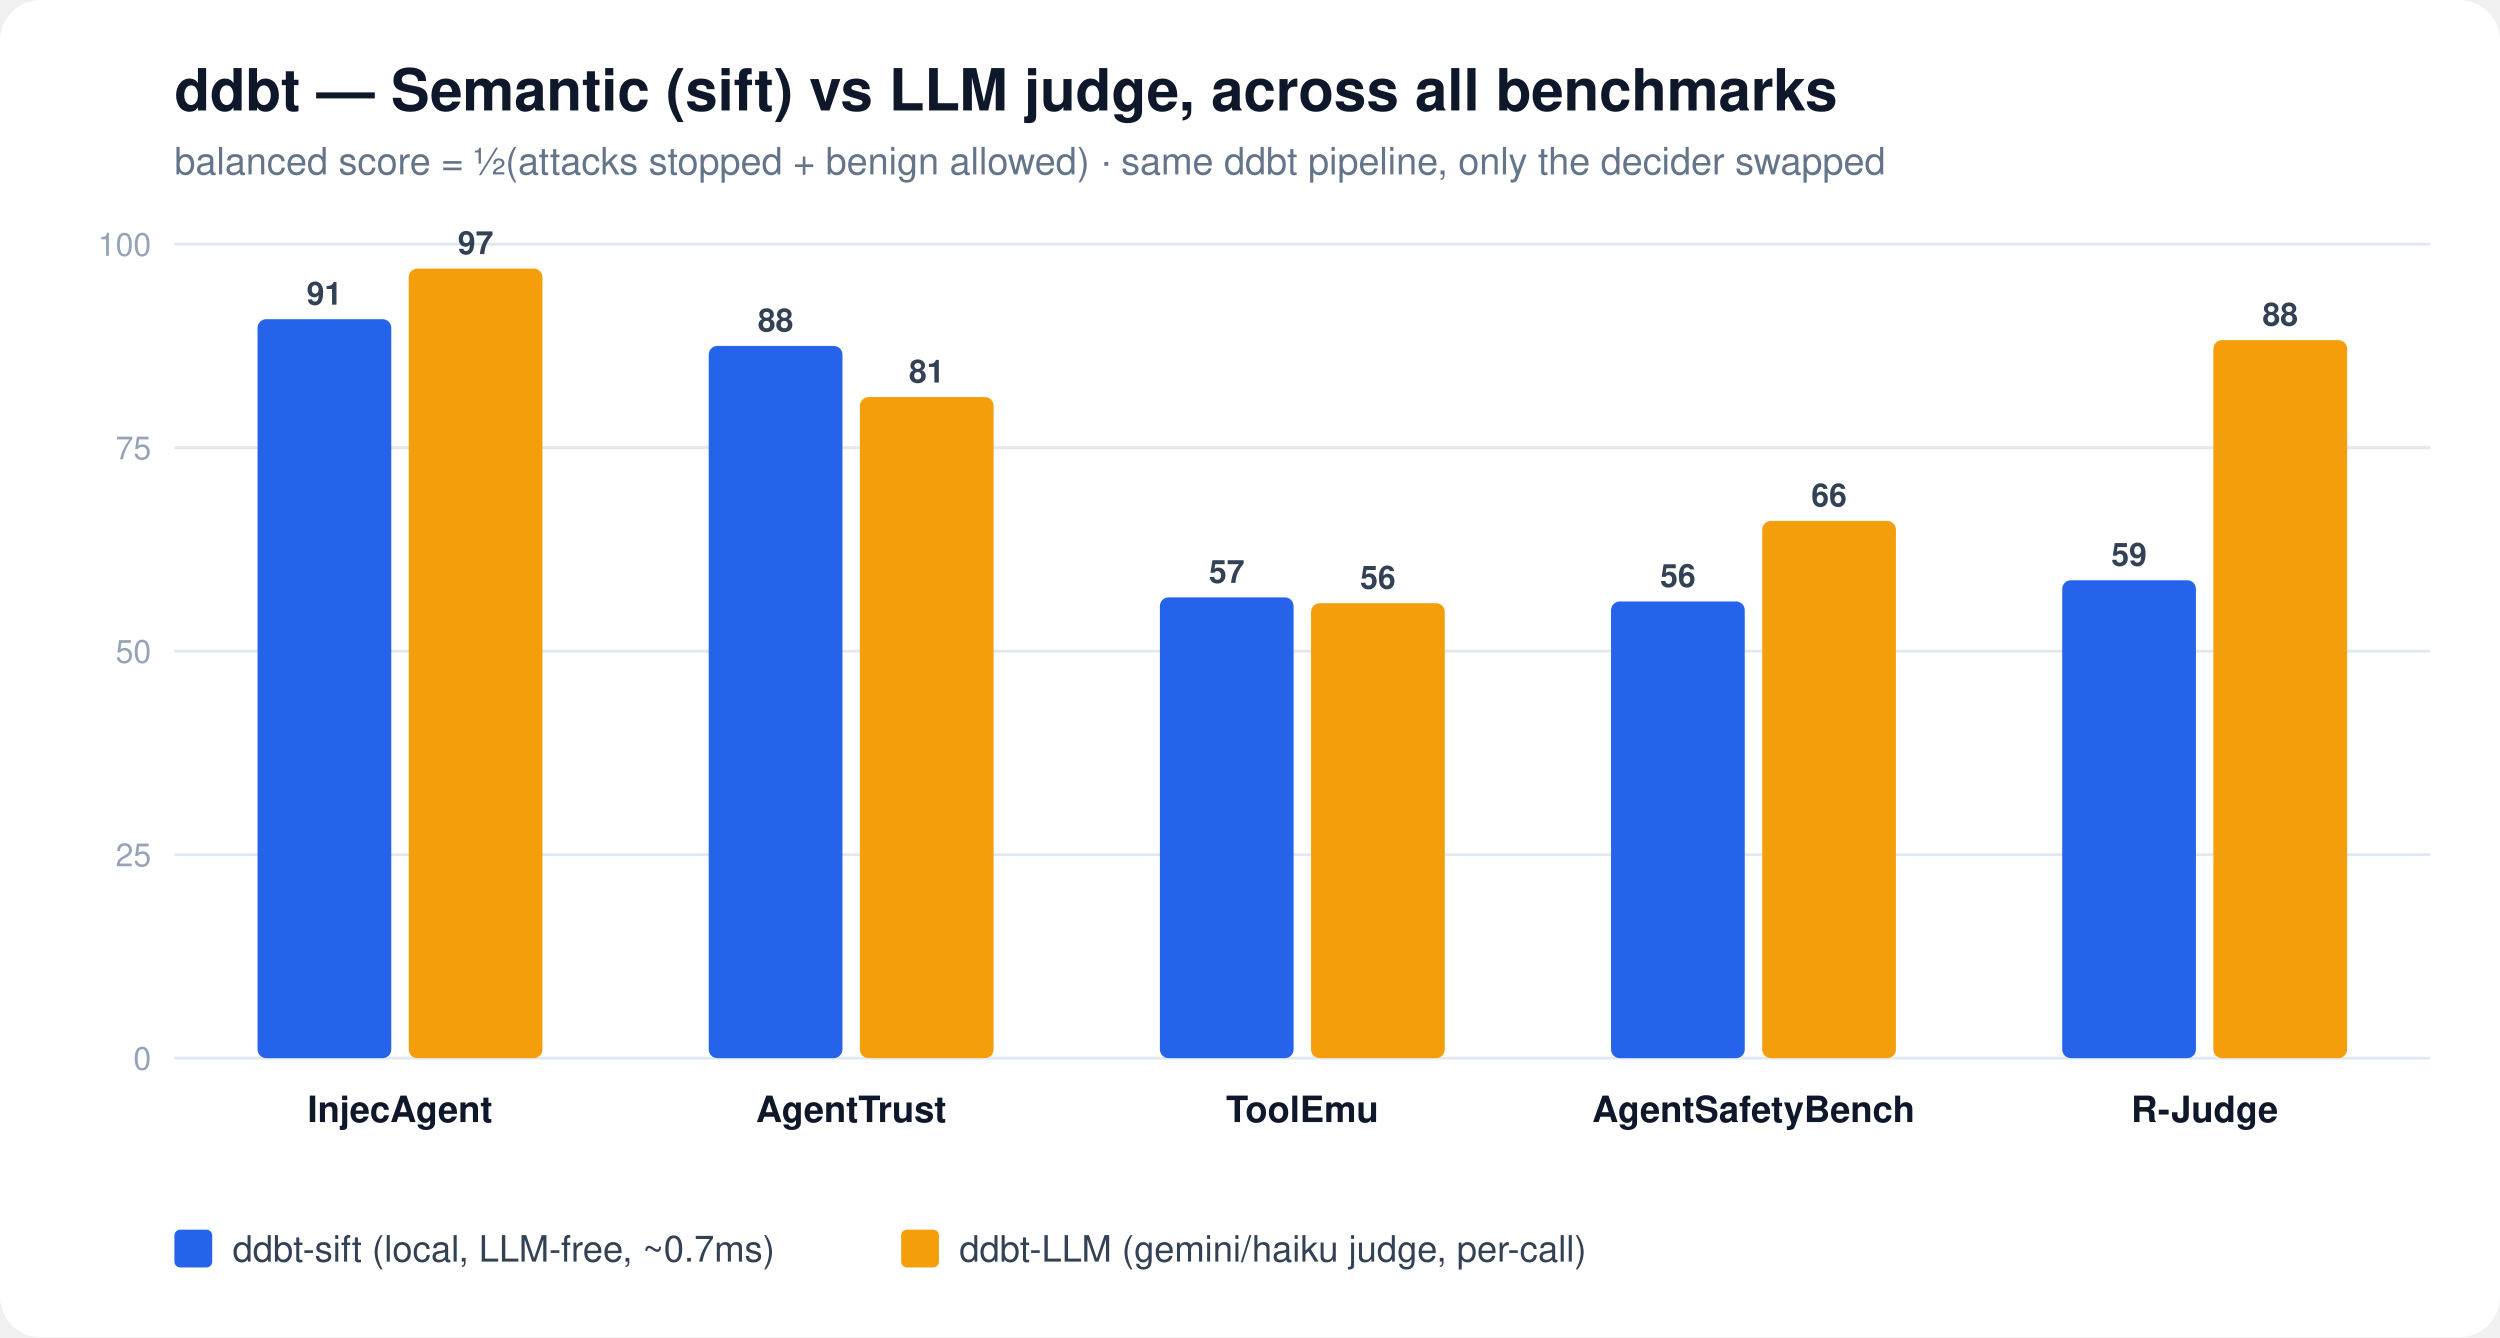
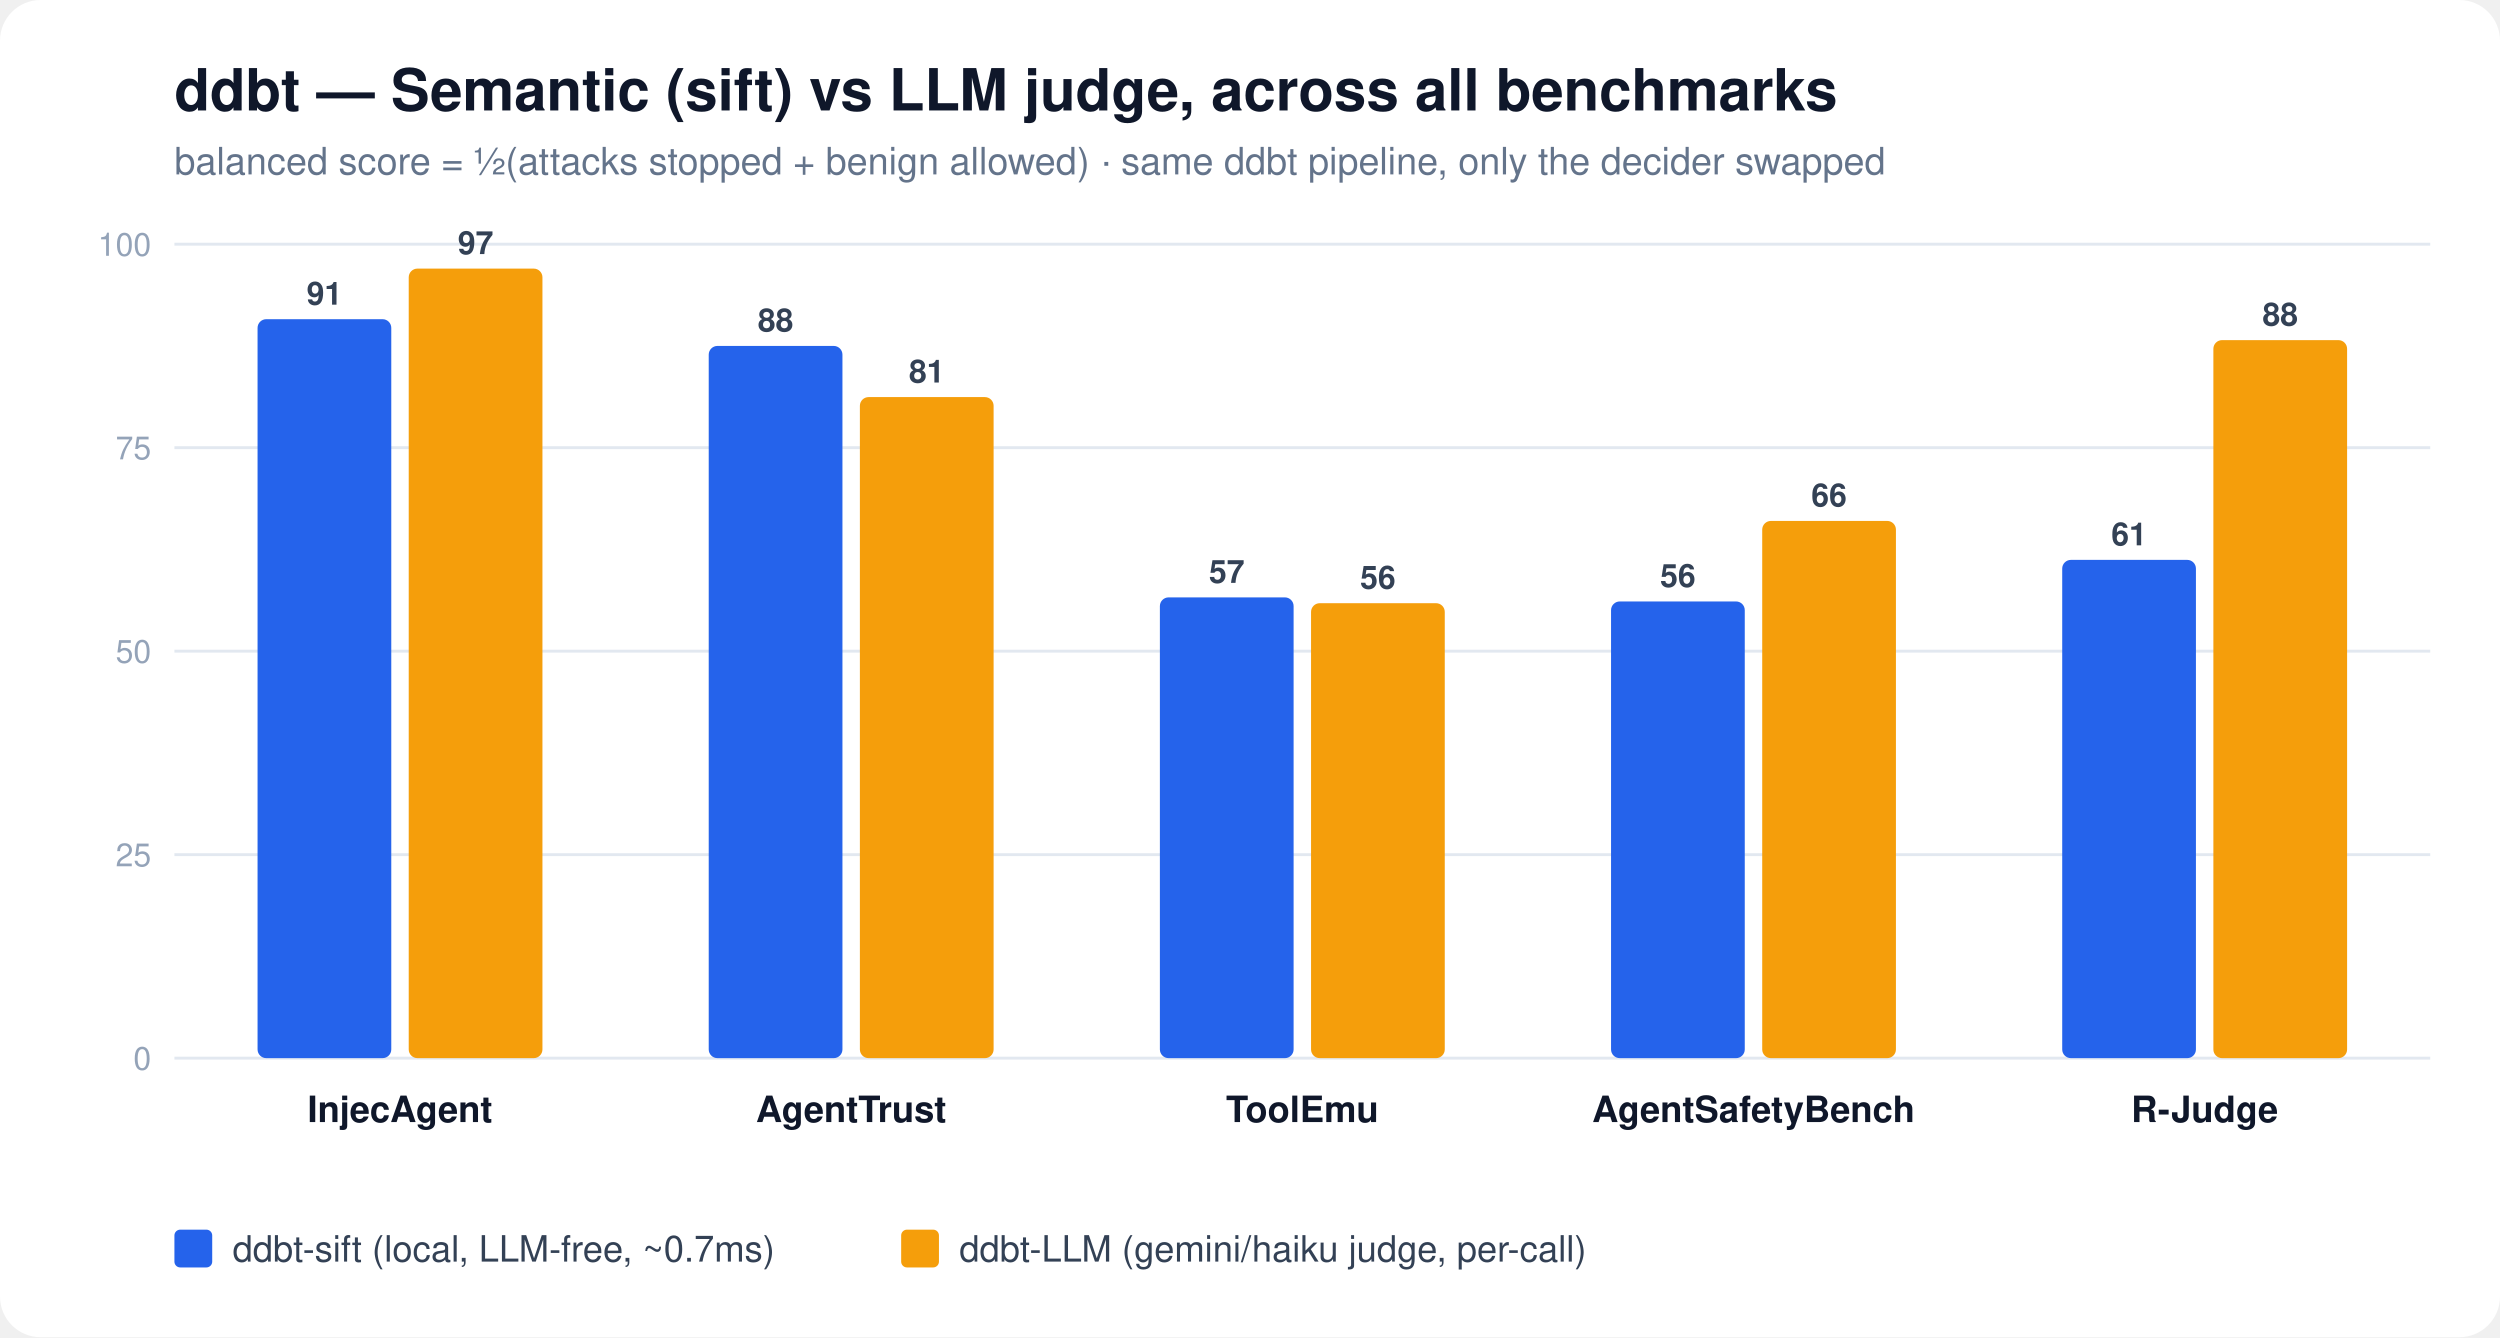
<svg xmlns="http://www.w3.org/2000/svg" viewBox="0 0 860 460" font-family="Segoe UI,Helvetica,Arial,sans-serif">
  <rect width="860" height="460" rx="14" fill="#ffffff" />
  <text x="60" y="38" font-size="20" font-weight="700" fill="#0f172a">ddbt — Semantic (sift) vs LLM judge, across all benchmarks</text>
  <text x="60" y="60" font-size="13" fill="#64748b">balanced score = ½(attacks stopped + benign allowed) · same ddbt pipeline, only the decider swapped</text>
  <line x1="60" y1="364.0" x2="836" y2="364.0" stroke="#e2e8f0" />
  <text x="52" y="368.0" font-size="11" fill="#94a3b8" text-anchor="end">0</text>
  <line x1="60" y1="294.0" x2="836" y2="294.0" stroke="#e2e8f0" />
  <text x="52" y="298.0" font-size="11" fill="#94a3b8" text-anchor="end">25</text>
  <line x1="60" y1="224.0" x2="836" y2="224.0" stroke="#e2e8f0" />
  <text x="52" y="228.0" font-size="11" fill="#94a3b8" text-anchor="end">50</text>
  <line x1="60" y1="154.0" x2="836" y2="154.0" stroke="#e2e8f0" />
  <text x="52" y="158.0" font-size="11" fill="#94a3b8" text-anchor="end">75</text>
  <line x1="60" y1="84.0" x2="836" y2="84.0" stroke="#e2e8f0" />
  <text x="52" y="88.0" font-size="11" fill="#94a3b8" text-anchor="end">100</text>
  <rect x="88.6" y="109.8" width="46.0" height="254.2" rx="3" fill="#2563eb" />
  <text x="111.6" y="104.8" font-size="11" font-weight="600" fill="#334155" text-anchor="middle">91</text>
  <rect x="140.6" y="92.4" width="46.0" height="271.6" rx="3" fill="#f59e0b" />
  <text x="163.6" y="87.4" font-size="11" font-weight="600" fill="#334155" text-anchor="middle">97</text>
  <text x="137.6" y="386.0" font-size="12.5" font-weight="600" fill="#0f172a" text-anchor="middle">InjecAgent</text>
  <text x="137.6" y="404.0" font-size="10.5" fill="#94a3b8" text-anchor="middle" />
  <rect x="243.8" y="119.0" width="46.0" height="245.0" rx="3" fill="#2563eb" />
  <text x="266.8" y="114.0" font-size="11" font-weight="600" fill="#334155" text-anchor="middle">88</text>
  <rect x="295.8" y="136.6" width="46.0" height="227.4" rx="3" fill="#f59e0b" />
  <text x="318.8" y="131.6" font-size="11" font-weight="600" fill="#334155" text-anchor="middle">81</text>
  <text x="292.8" y="386.0" font-size="12.5" font-weight="600" fill="#0f172a" text-anchor="middle">AgentTrust</text>
  <text x="292.8" y="404.0" font-size="10.5" fill="#94a3b8" text-anchor="middle" />
  <rect x="399.0" y="205.5" width="46.0" height="158.5" rx="3" fill="#2563eb" />
  <text x="422.0" y="200.5" font-size="11" font-weight="600" fill="#334155" text-anchor="middle">57</text>
  <rect x="451.0" y="207.5" width="46.0" height="156.5" rx="3" fill="#f59e0b" />
  <text x="474.0" y="202.5" font-size="11" font-weight="600" fill="#334155" text-anchor="middle">56</text>
  <text x="448.0" y="386.0" font-size="12.5" font-weight="600" fill="#0f172a" text-anchor="middle">ToolEmu</text>
  <text x="448.0" y="404.0" font-size="10.5" fill="#94a3b8" text-anchor="middle" />
  <rect x="554.2" y="206.9" width="46.0" height="157.1" rx="3" fill="#2563eb" />
  <text x="577.2" y="201.9" font-size="11" font-weight="600" fill="#334155" text-anchor="middle">56</text>
  <rect x="606.2" y="179.2" width="46.0" height="184.8" rx="3" fill="#f59e0b" />
  <text x="629.2" y="174.2" font-size="11" font-weight="600" fill="#334155" text-anchor="middle">66</text>
  <text x="603.2" y="386.0" font-size="12.5" font-weight="600" fill="#0f172a" text-anchor="middle">AgentSafetyBench</text>
  <text x="603.2" y="404.0" font-size="10.5" fill="#94a3b8" text-anchor="middle" />
-   <rect x="709.4" y="199.6" width="46.0" height="164.4" rx="3" fill="#2563eb" />
-   <text x="732.4" y="194.6" font-size="11" font-weight="600" fill="#334155" text-anchor="middle">59</text>
+   <rect x="709.4" y="192.6" width="46.0" height="171.4" rx="3" fill="#2563eb" />
+   <text x="732.4" y="187.6" font-size="11" font-weight="600" fill="#334155" text-anchor="middle">61</text>
  <rect x="761.4" y="117.0" width="46.0" height="247.0" rx="3" fill="#f59e0b" />
  <text x="784.4" y="112.0" font-size="11" font-weight="600" fill="#334155" text-anchor="middle">88</text>
  <text x="758.4" y="386.0" font-size="12.5" font-weight="600" fill="#0f172a" text-anchor="middle">R-Judge</text>
  <text x="758.4" y="404.0" font-size="10.5" fill="#94a3b8" text-anchor="middle" />
  <rect x="60" y="423" width="13" height="13" rx="2" fill="#2563eb" />
  <text x="80" y="434" font-size="12.5" fill="#334155">ddbt-sift (local, LLM-free, ~0.7ms)</text>
  <rect x="310" y="423" width="13" height="13" rx="2" fill="#f59e0b" />
  <text x="330" y="434" font-size="12.5" fill="#334155">ddbt-LLM (gemini/haiku judge, per-call)</text>
</svg>
